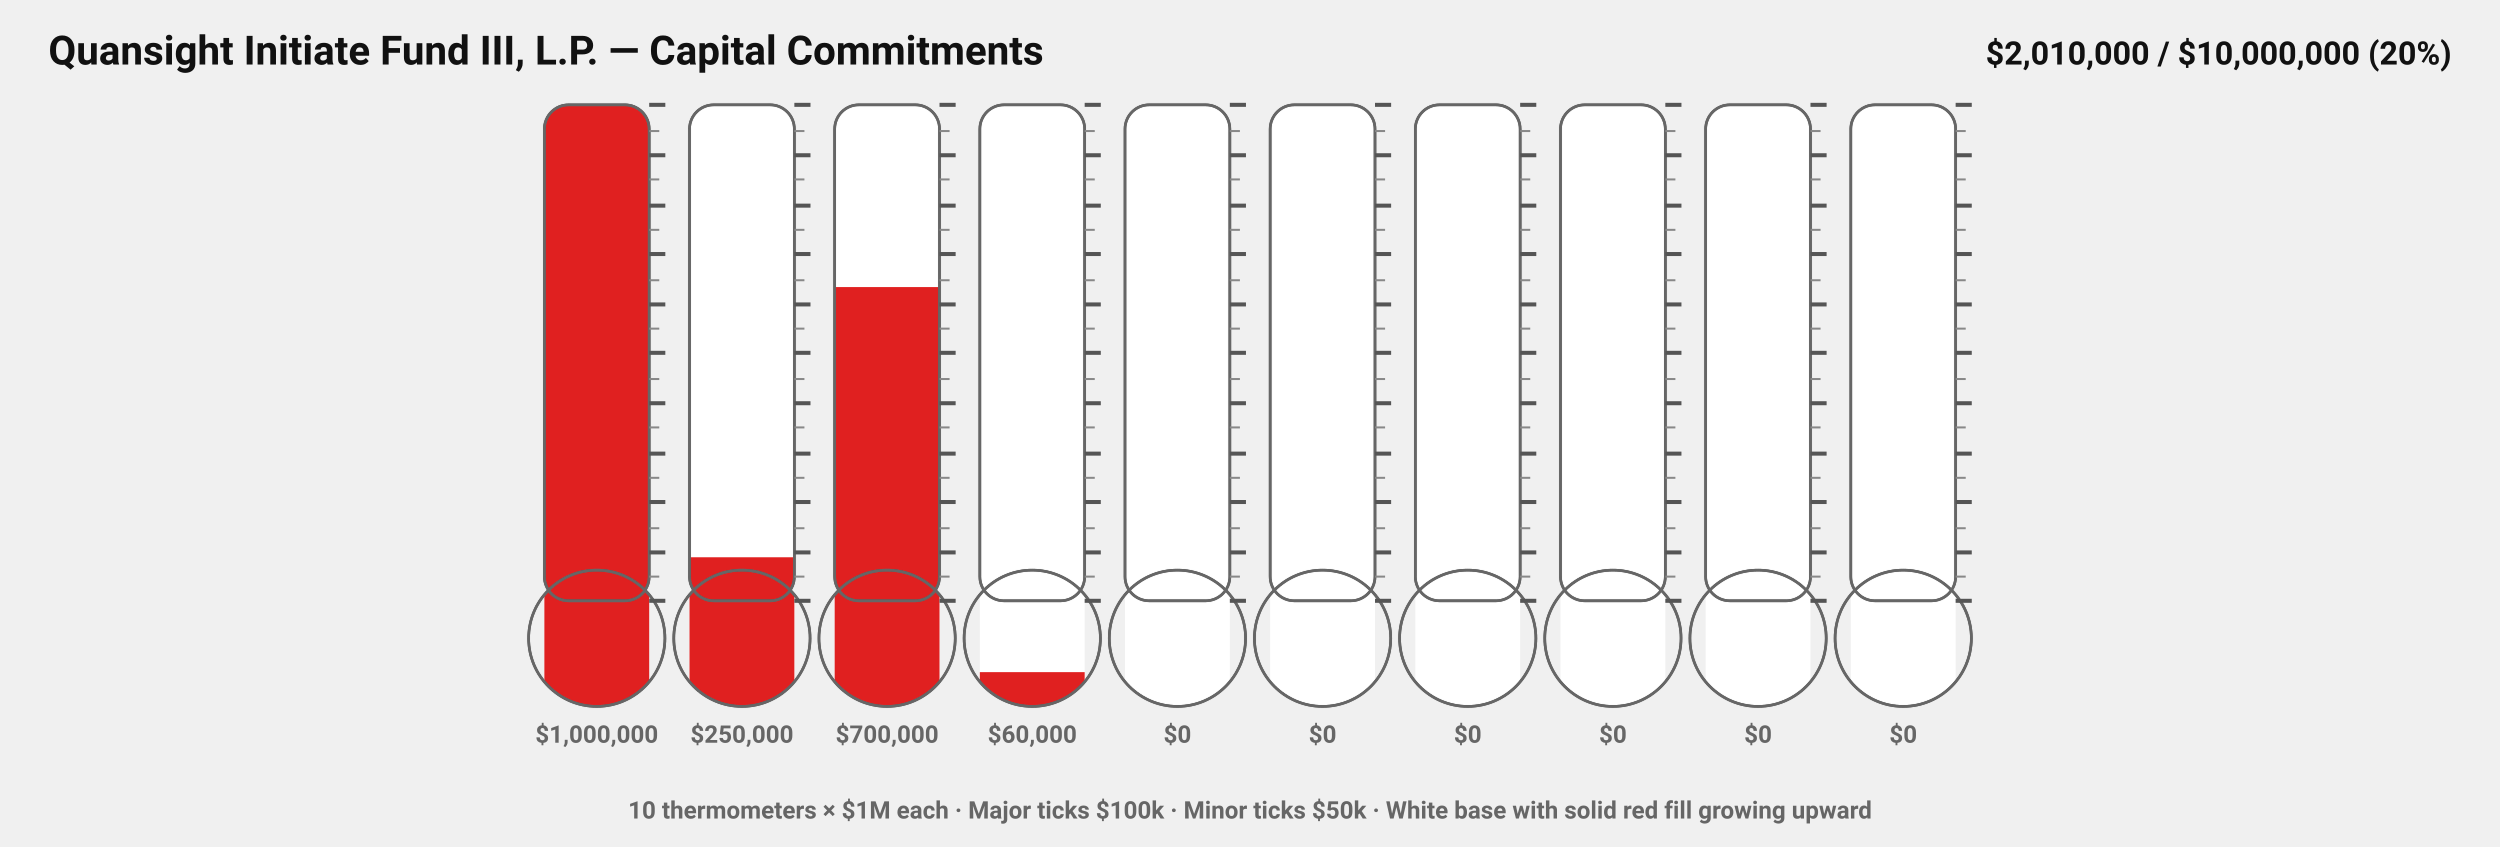
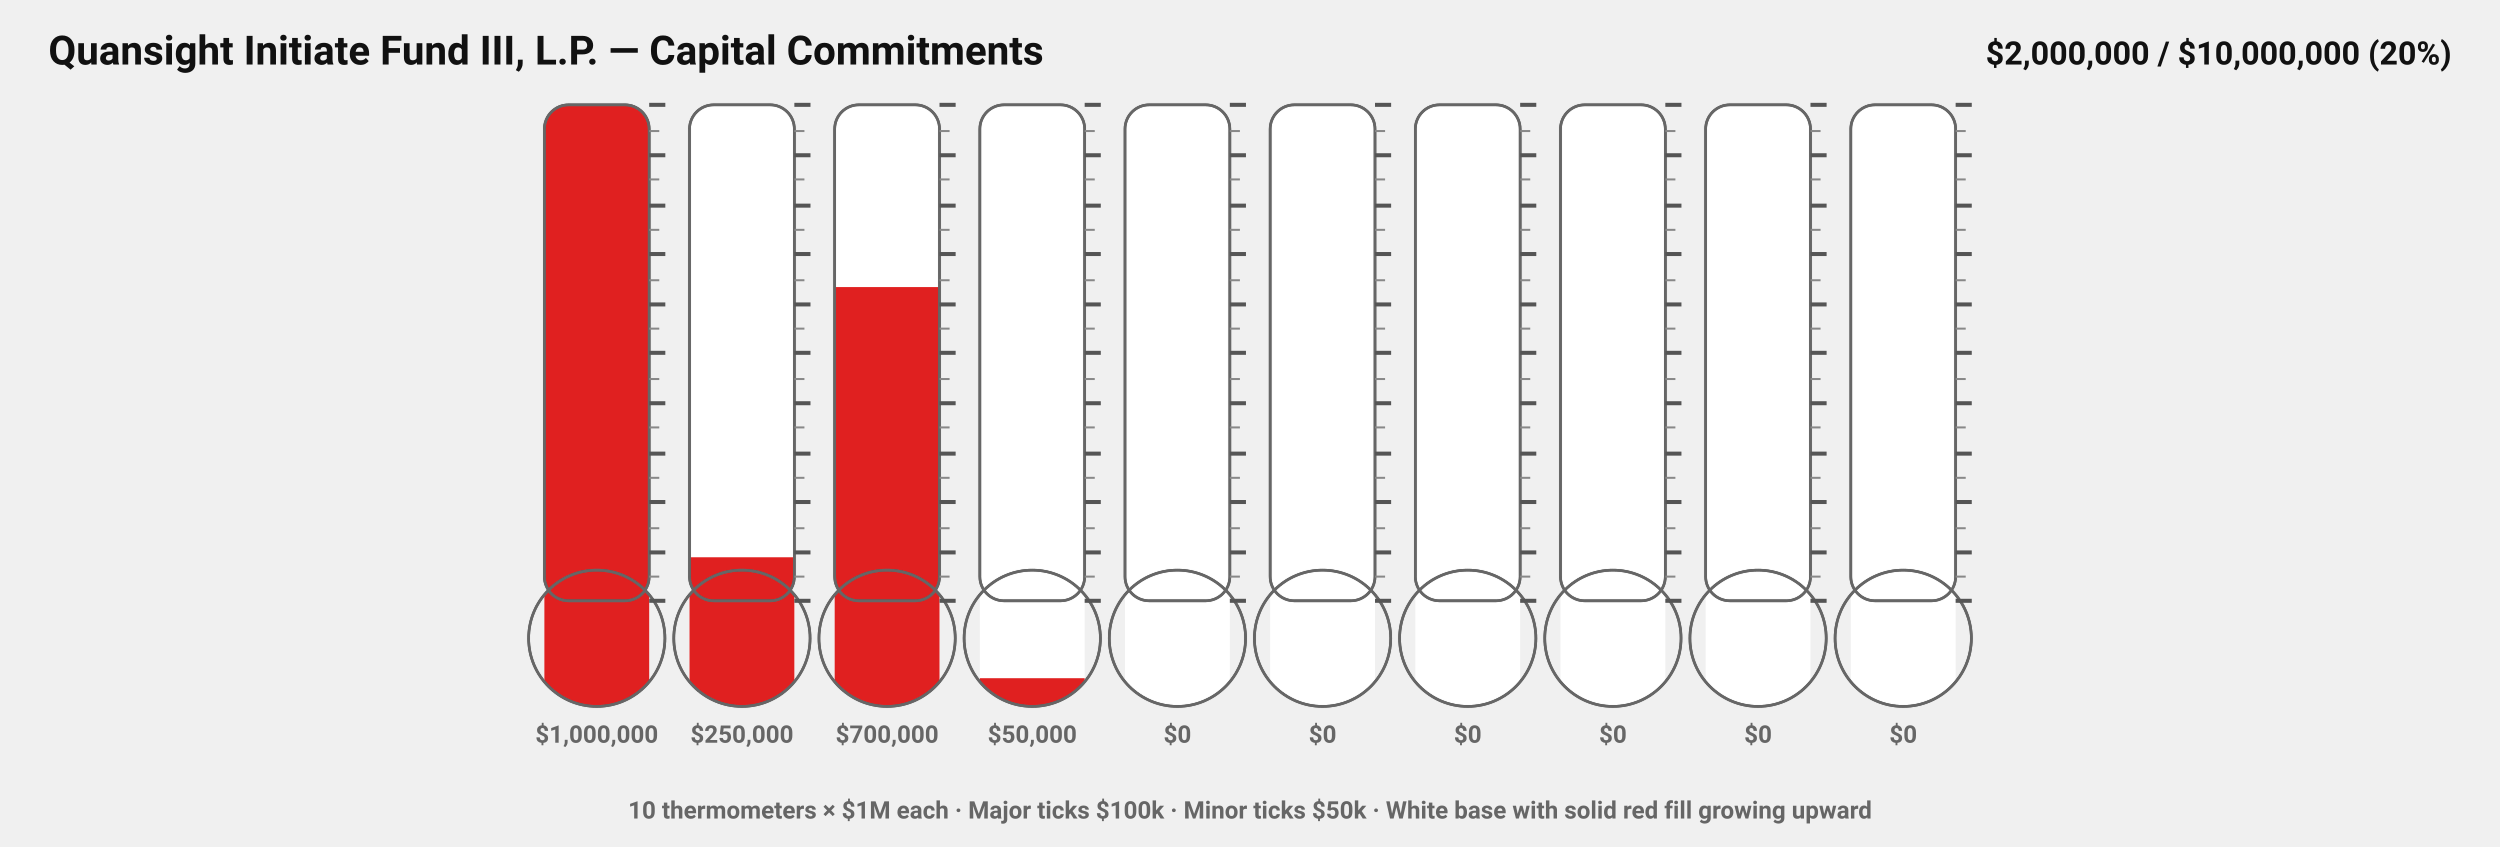
<svg xmlns="http://www.w3.org/2000/svg" width="1240" height="420" viewBox="0 0 1240 420">\n<defs>\n<style>.title{font:700 20px system-ui,-apple-system,Segoe UI,Roboto,sans-serif;fill:#111}.label{font:600 13px system-ui,-apple-system,Segoe UI,Roboto,sans-serif;fill:#222}.value{font:700 16px system-ui,-apple-system,Segoe UI,Roboto,sans-serif;fill:#111}.tickMajor{stroke:#555}.tickMinor{stroke:#888}.tube{fill:none;stroke:#666;stroke-width:1.3}.segLbl{font:600 12px system-ui,-apple-system,Segoe UI,Roboto,sans-serif;fill:#666}</style>\n<filter id="tubeFX" x="-25%" y="-25%" width="150%" height="150%" color-interpolation-filters="sRGB">
      <feGaussianBlur in="SourceAlpha" stdDeviation="1.0" result="blur" />
      <feOffset dy="0.5" result="offsetBlur" />
      <feComposite in="offsetBlur" in2="SourceAlpha" operator="arithmetic" k2="-1" k3="1" result="innerShadow" />
      <feColorMatrix in="innerShadow" type="matrix" values="0 0 0 0 0  0 0 0 0 0  0 0 0 0 0  0 0 0 0.30 0" result="innerShadowColor" />
      <feComposite in="SourceGraphic" in2="innerShadowColor" operator="over" result="withInner" />
      <feGaussianBlur in="withInner" stdDeviation="0.35" result="glow" />
      <feMerge>
        <feMergeNode in="glow" />
        <feMergeNode in="withInner" />
      </feMerge>
-     </filter>\n</defs>\n<text x="24" y="32" class="title">Quansight Initiate Fund III, L.P. — Capital Commitments</text>\n<text x="1216" y="32" class="value" text-anchor="end">$2,010,000 / $10,000,000 (20%)</text>\n<clipPath id="clipShape0">
+     </filter>\n</defs>\n<text x="24" y="32" class="title">Quansight Initiate Fund III, L.P. — Capital Commitments</text>\n<text x="1216" y="32" class="value" text-anchor="end">$2,000,000 / $10,000,000 (20%)</text>\n<clipPath id="clipShape0">
    <rect x="270" y="52" rx="12" ry="12" width="52" height="246" />
    <circle cx="296.0" cy="316.59" r="33.8" />
  </clipPath>\n<g clip-path="url(#clipShape0)">
    <rect x="270" y="52" width="52" height="298.39" fill="#ffffff" />
  </g>\n<clipPath id="clipLevel0">
    <rect x="268" y="52.39" width="56" height="298" />
  </clipPath>\n<g clip-path="url(#clipShape0)">
    <rect x="270" y="52" width="52" height="298.39" fill="#e02020" clip-path="url(#clipLevel0)" />
  </g>\n<g filter="url(#tubeFX)">
    <rect x="270" y="52" rx="12" ry="12" width="52" height="246" class="tube" />
    <circle cx="296.0" cy="316.59" r="33.8" class="tube" />
  </g>\n<line x1="322" y1="298" x2="330" y2="298" class="tickMajor" stroke-width="2" />\n<line x1="322" y1="274" x2="330" y2="274" class="tickMajor" stroke-width="2" />\n<line x1="322" y1="249" x2="330" y2="249" class="tickMajor" stroke-width="2" />\n<line x1="322" y1="225" x2="330" y2="225" class="tickMajor" stroke-width="2" />\n<line x1="322" y1="200" x2="330" y2="200" class="tickMajor" stroke-width="2" />\n<line x1="322" y1="175" x2="330" y2="175" class="tickMajor" stroke-width="2" />\n<line x1="322" y1="151" x2="330" y2="151" class="tickMajor" stroke-width="2" />\n<line x1="322" y1="126" x2="330" y2="126" class="tickMajor" stroke-width="2" />\n<line x1="322" y1="102" x2="330" y2="102" class="tickMajor" stroke-width="2" />\n<line x1="322" y1="77" x2="330" y2="77" class="tickMajor" stroke-width="2" />\n<line x1="322" y1="52" x2="330" y2="52" class="tickMajor" stroke-width="2" />\n<line x1="322" y1="286" x2="327" y2="286" class="tickMinor" stroke-width="1" />\n<line x1="322" y1="262" x2="327" y2="262" class="tickMinor" stroke-width="1" />\n<line x1="322" y1="237" x2="327" y2="237" class="tickMinor" stroke-width="1" />\n<line x1="322" y1="212" x2="327" y2="212" class="tickMinor" stroke-width="1" />\n<line x1="322" y1="188" x2="327" y2="188" class="tickMinor" stroke-width="1" />\n<line x1="322" y1="163" x2="327" y2="163" class="tickMinor" stroke-width="1" />\n<line x1="322" y1="139" x2="327" y2="139" class="tickMinor" stroke-width="1" />\n<line x1="322" y1="114" x2="327" y2="114" class="tickMinor" stroke-width="1" />\n<line x1="322" y1="89" x2="327" y2="89" class="tickMinor" stroke-width="1" />\n<line x1="322" y1="65" x2="327" y2="65" class="tickMinor" stroke-width="1" />\n<text x="296.0" y="368.39" class="segLbl" text-anchor="middle">$1,000,000</text>\n<clipPath id="clipShape1">
    <rect x="342" y="52" rx="12" ry="12" width="52" height="246" />
    <circle cx="368.0" cy="316.59" r="33.8" />
  </clipPath>\n<g clip-path="url(#clipShape1)">
    <rect x="342" y="52" width="52" height="298.39" fill="#ffffff" />
  </g>\n<clipPath id="clipLevel1">
    <rect x="340" y="276.39" width="56" height="74" />
  </clipPath>\n<g clip-path="url(#clipShape1)">
    <rect x="342" y="52" width="52" height="298.39" fill="#e02020" clip-path="url(#clipLevel1)" />
  </g>\n<g filter="url(#tubeFX)">
    <rect x="342" y="52" rx="12" ry="12" width="52" height="246" class="tube" />
    <circle cx="368.0" cy="316.59" r="33.8" class="tube" />
  </g>\n<line x1="394" y1="298" x2="402" y2="298" class="tickMajor" stroke-width="2" />\n<line x1="394" y1="274" x2="402" y2="274" class="tickMajor" stroke-width="2" />\n<line x1="394" y1="249" x2="402" y2="249" class="tickMajor" stroke-width="2" />\n<line x1="394" y1="225" x2="402" y2="225" class="tickMajor" stroke-width="2" />\n<line x1="394" y1="200" x2="402" y2="200" class="tickMajor" stroke-width="2" />\n<line x1="394" y1="175" x2="402" y2="175" class="tickMajor" stroke-width="2" />\n<line x1="394" y1="151" x2="402" y2="151" class="tickMajor" stroke-width="2" />\n<line x1="394" y1="126" x2="402" y2="126" class="tickMajor" stroke-width="2" />\n<line x1="394" y1="102" x2="402" y2="102" class="tickMajor" stroke-width="2" />\n<line x1="394" y1="77" x2="402" y2="77" class="tickMajor" stroke-width="2" />\n<line x1="394" y1="52" x2="402" y2="52" class="tickMajor" stroke-width="2" />\n<line x1="394" y1="286" x2="399" y2="286" class="tickMinor" stroke-width="1" />\n<line x1="394" y1="262" x2="399" y2="262" class="tickMinor" stroke-width="1" />\n<line x1="394" y1="237" x2="399" y2="237" class="tickMinor" stroke-width="1" />\n<line x1="394" y1="212" x2="399" y2="212" class="tickMinor" stroke-width="1" />\n<line x1="394" y1="188" x2="399" y2="188" class="tickMinor" stroke-width="1" />\n<line x1="394" y1="163" x2="399" y2="163" class="tickMinor" stroke-width="1" />\n<line x1="394" y1="139" x2="399" y2="139" class="tickMinor" stroke-width="1" />\n<line x1="394" y1="114" x2="399" y2="114" class="tickMinor" stroke-width="1" />\n<line x1="394" y1="89" x2="399" y2="89" class="tickMinor" stroke-width="1" />\n<line x1="394" y1="65" x2="399" y2="65" class="tickMinor" stroke-width="1" />\n<text x="368.0" y="368.39" class="segLbl" text-anchor="middle">$250,000</text>\n<clipPath id="clipShape2">
    <rect x="414" y="52" rx="12" ry="12" width="52" height="246" />
    <circle cx="440.0" cy="316.59" r="33.8" />
  </clipPath>\n<g clip-path="url(#clipShape2)">
    <rect x="414" y="52" width="52" height="298.39" fill="#ffffff" />
  </g>\n<clipPath id="clipLevel2">
    <rect x="412" y="142.39" width="56" height="208" />
  </clipPath>\n<g clip-path="url(#clipShape2)">
    <rect x="414" y="52" width="52" height="298.39" fill="#e02020" clip-path="url(#clipLevel2)" />
  </g>\n<g filter="url(#tubeFX)">
    <rect x="414" y="52" rx="12" ry="12" width="52" height="246" class="tube" />
    <circle cx="440.0" cy="316.59" r="33.8" class="tube" />
  </g>\n<line x1="466" y1="298" x2="474" y2="298" class="tickMajor" stroke-width="2" />\n<line x1="466" y1="274" x2="474" y2="274" class="tickMajor" stroke-width="2" />\n<line x1="466" y1="249" x2="474" y2="249" class="tickMajor" stroke-width="2" />\n<line x1="466" y1="225" x2="474" y2="225" class="tickMajor" stroke-width="2" />\n<line x1="466" y1="200" x2="474" y2="200" class="tickMajor" stroke-width="2" />\n<line x1="466" y1="175" x2="474" y2="175" class="tickMajor" stroke-width="2" />\n<line x1="466" y1="151" x2="474" y2="151" class="tickMajor" stroke-width="2" />\n<line x1="466" y1="126" x2="474" y2="126" class="tickMajor" stroke-width="2" />\n<line x1="466" y1="102" x2="474" y2="102" class="tickMajor" stroke-width="2" />\n<line x1="466" y1="77" x2="474" y2="77" class="tickMajor" stroke-width="2" />\n<line x1="466" y1="52" x2="474" y2="52" class="tickMajor" stroke-width="2" />\n<line x1="466" y1="286" x2="471" y2="286" class="tickMinor" stroke-width="1" />\n<line x1="466" y1="262" x2="471" y2="262" class="tickMinor" stroke-width="1" />\n<line x1="466" y1="237" x2="471" y2="237" class="tickMinor" stroke-width="1" />\n<line x1="466" y1="212" x2="471" y2="212" class="tickMinor" stroke-width="1" />\n<line x1="466" y1="188" x2="471" y2="188" class="tickMinor" stroke-width="1" />\n<line x1="466" y1="163" x2="471" y2="163" class="tickMinor" stroke-width="1" />\n<line x1="466" y1="139" x2="471" y2="139" class="tickMinor" stroke-width="1" />\n<line x1="466" y1="114" x2="471" y2="114" class="tickMinor" stroke-width="1" />\n<line x1="466" y1="89" x2="471" y2="89" class="tickMinor" stroke-width="1" />\n<line x1="466" y1="65" x2="471" y2="65" class="tickMinor" stroke-width="1" />\n<text x="440.0" y="368.39" class="segLbl" text-anchor="middle">$700,000</text>\n<clipPath id="clipShape3">
    <rect x="486" y="52" rx="12" ry="12" width="52" height="246" />
    <circle cx="512.0" cy="316.59" r="33.8" />
  </clipPath>\n<g clip-path="url(#clipShape3)">
    <rect x="486" y="52" width="52" height="298.39" fill="#ffffff" />
  </g>\n<clipPath id="clipLevel3">
-     <rect x="484" y="333.39" width="56" height="17" />
+     <rect x="484" y="336.39" width="56" height="14" />
  </clipPath>\n<g clip-path="url(#clipShape3)">
    <rect x="486" y="52" width="52" height="298.39" fill="#e02020" clip-path="url(#clipLevel3)" />
  </g>\n<g filter="url(#tubeFX)">
    <rect x="486" y="52" rx="12" ry="12" width="52" height="246" class="tube" />
    <circle cx="512.0" cy="316.59" r="33.8" class="tube" />
-   </g>\n<line x1="538" y1="298" x2="546" y2="298" class="tickMajor" stroke-width="2" />\n<line x1="538" y1="274" x2="546" y2="274" class="tickMajor" stroke-width="2" />\n<line x1="538" y1="249" x2="546" y2="249" class="tickMajor" stroke-width="2" />\n<line x1="538" y1="225" x2="546" y2="225" class="tickMajor" stroke-width="2" />\n<line x1="538" y1="200" x2="546" y2="200" class="tickMajor" stroke-width="2" />\n<line x1="538" y1="175" x2="546" y2="175" class="tickMajor" stroke-width="2" />\n<line x1="538" y1="151" x2="546" y2="151" class="tickMajor" stroke-width="2" />\n<line x1="538" y1="126" x2="546" y2="126" class="tickMajor" stroke-width="2" />\n<line x1="538" y1="102" x2="546" y2="102" class="tickMajor" stroke-width="2" />\n<line x1="538" y1="77" x2="546" y2="77" class="tickMajor" stroke-width="2" />\n<line x1="538" y1="52" x2="546" y2="52" class="tickMajor" stroke-width="2" />\n<line x1="538" y1="286" x2="543" y2="286" class="tickMinor" stroke-width="1" />\n<line x1="538" y1="262" x2="543" y2="262" class="tickMinor" stroke-width="1" />\n<line x1="538" y1="237" x2="543" y2="237" class="tickMinor" stroke-width="1" />\n<line x1="538" y1="212" x2="543" y2="212" class="tickMinor" stroke-width="1" />\n<line x1="538" y1="188" x2="543" y2="188" class="tickMinor" stroke-width="1" />\n<line x1="538" y1="163" x2="543" y2="163" class="tickMinor" stroke-width="1" />\n<line x1="538" y1="139" x2="543" y2="139" class="tickMinor" stroke-width="1" />\n<line x1="538" y1="114" x2="543" y2="114" class="tickMinor" stroke-width="1" />\n<line x1="538" y1="89" x2="543" y2="89" class="tickMinor" stroke-width="1" />\n<line x1="538" y1="65" x2="543" y2="65" class="tickMinor" stroke-width="1" />\n<text x="512.0" y="368.39" class="segLbl" text-anchor="middle">$60,000</text>\n<clipPath id="clipShape4">
+   </g>\n<line x1="538" y1="298" x2="546" y2="298" class="tickMajor" stroke-width="2" />\n<line x1="538" y1="274" x2="546" y2="274" class="tickMajor" stroke-width="2" />\n<line x1="538" y1="249" x2="546" y2="249" class="tickMajor" stroke-width="2" />\n<line x1="538" y1="225" x2="546" y2="225" class="tickMajor" stroke-width="2" />\n<line x1="538" y1="200" x2="546" y2="200" class="tickMajor" stroke-width="2" />\n<line x1="538" y1="175" x2="546" y2="175" class="tickMajor" stroke-width="2" />\n<line x1="538" y1="151" x2="546" y2="151" class="tickMajor" stroke-width="2" />\n<line x1="538" y1="126" x2="546" y2="126" class="tickMajor" stroke-width="2" />\n<line x1="538" y1="102" x2="546" y2="102" class="tickMajor" stroke-width="2" />\n<line x1="538" y1="77" x2="546" y2="77" class="tickMajor" stroke-width="2" />\n<line x1="538" y1="52" x2="546" y2="52" class="tickMajor" stroke-width="2" />\n<line x1="538" y1="286" x2="543" y2="286" class="tickMinor" stroke-width="1" />\n<line x1="538" y1="262" x2="543" y2="262" class="tickMinor" stroke-width="1" />\n<line x1="538" y1="237" x2="543" y2="237" class="tickMinor" stroke-width="1" />\n<line x1="538" y1="212" x2="543" y2="212" class="tickMinor" stroke-width="1" />\n<line x1="538" y1="188" x2="543" y2="188" class="tickMinor" stroke-width="1" />\n<line x1="538" y1="163" x2="543" y2="163" class="tickMinor" stroke-width="1" />\n<line x1="538" y1="139" x2="543" y2="139" class="tickMinor" stroke-width="1" />\n<line x1="538" y1="114" x2="543" y2="114" class="tickMinor" stroke-width="1" />\n<line x1="538" y1="89" x2="543" y2="89" class="tickMinor" stroke-width="1" />\n<line x1="538" y1="65" x2="543" y2="65" class="tickMinor" stroke-width="1" />\n<text x="512.0" y="368.39" class="segLbl" text-anchor="middle">$50,000</text>\n<clipPath id="clipShape4">
    <rect x="558" y="52" rx="12" ry="12" width="52" height="246" />
    <circle cx="584.0" cy="316.59" r="33.8" />
  </clipPath>\n<g clip-path="url(#clipShape4)">
    <rect x="558" y="52" width="52" height="298.39" fill="#ffffff" />
  </g>\n<clipPath id="clipLevel4">
    <rect x="556" y="350.39" width="56" height="0" />
  </clipPath>\n<g clip-path="url(#clipShape4)">
    <rect x="558" y="52" width="52" height="298.39" fill="#e02020" clip-path="url(#clipLevel4)" />
  </g>\n<g filter="url(#tubeFX)">
    <rect x="558" y="52" rx="12" ry="12" width="52" height="246" class="tube" />
    <circle cx="584.0" cy="316.59" r="33.8" class="tube" />
  </g>\n<line x1="610" y1="298" x2="618" y2="298" class="tickMajor" stroke-width="2" />\n<line x1="610" y1="274" x2="618" y2="274" class="tickMajor" stroke-width="2" />\n<line x1="610" y1="249" x2="618" y2="249" class="tickMajor" stroke-width="2" />\n<line x1="610" y1="225" x2="618" y2="225" class="tickMajor" stroke-width="2" />\n<line x1="610" y1="200" x2="618" y2="200" class="tickMajor" stroke-width="2" />\n<line x1="610" y1="175" x2="618" y2="175" class="tickMajor" stroke-width="2" />\n<line x1="610" y1="151" x2="618" y2="151" class="tickMajor" stroke-width="2" />\n<line x1="610" y1="126" x2="618" y2="126" class="tickMajor" stroke-width="2" />\n<line x1="610" y1="102" x2="618" y2="102" class="tickMajor" stroke-width="2" />\n<line x1="610" y1="77" x2="618" y2="77" class="tickMajor" stroke-width="2" />\n<line x1="610" y1="52" x2="618" y2="52" class="tickMajor" stroke-width="2" />\n<line x1="610" y1="286" x2="615" y2="286" class="tickMinor" stroke-width="1" />\n<line x1="610" y1="262" x2="615" y2="262" class="tickMinor" stroke-width="1" />\n<line x1="610" y1="237" x2="615" y2="237" class="tickMinor" stroke-width="1" />\n<line x1="610" y1="212" x2="615" y2="212" class="tickMinor" stroke-width="1" />\n<line x1="610" y1="188" x2="615" y2="188" class="tickMinor" stroke-width="1" />\n<line x1="610" y1="163" x2="615" y2="163" class="tickMinor" stroke-width="1" />\n<line x1="610" y1="139" x2="615" y2="139" class="tickMinor" stroke-width="1" />\n<line x1="610" y1="114" x2="615" y2="114" class="tickMinor" stroke-width="1" />\n<line x1="610" y1="89" x2="615" y2="89" class="tickMinor" stroke-width="1" />\n<line x1="610" y1="65" x2="615" y2="65" class="tickMinor" stroke-width="1" />\n<text x="584.0" y="368.39" class="segLbl" text-anchor="middle">$0</text>\n<clipPath id="clipShape5">
    <rect x="630" y="52" rx="12" ry="12" width="52" height="246" />
    <circle cx="656.0" cy="316.59" r="33.8" />
  </clipPath>\n<g clip-path="url(#clipShape5)">
    <rect x="630" y="52" width="52" height="298.39" fill="#ffffff" />
  </g>\n<clipPath id="clipLevel5">
    <rect x="628" y="350.39" width="56" height="0" />
  </clipPath>\n<g clip-path="url(#clipShape5)">
    <rect x="630" y="52" width="52" height="298.39" fill="#e02020" clip-path="url(#clipLevel5)" />
  </g>\n<g filter="url(#tubeFX)">
    <rect x="630" y="52" rx="12" ry="12" width="52" height="246" class="tube" />
    <circle cx="656.0" cy="316.59" r="33.8" class="tube" />
  </g>\n<line x1="682" y1="298" x2="690" y2="298" class="tickMajor" stroke-width="2" />\n<line x1="682" y1="274" x2="690" y2="274" class="tickMajor" stroke-width="2" />\n<line x1="682" y1="249" x2="690" y2="249" class="tickMajor" stroke-width="2" />\n<line x1="682" y1="225" x2="690" y2="225" class="tickMajor" stroke-width="2" />\n<line x1="682" y1="200" x2="690" y2="200" class="tickMajor" stroke-width="2" />\n<line x1="682" y1="175" x2="690" y2="175" class="tickMajor" stroke-width="2" />\n<line x1="682" y1="151" x2="690" y2="151" class="tickMajor" stroke-width="2" />\n<line x1="682" y1="126" x2="690" y2="126" class="tickMajor" stroke-width="2" />\n<line x1="682" y1="102" x2="690" y2="102" class="tickMajor" stroke-width="2" />\n<line x1="682" y1="77" x2="690" y2="77" class="tickMajor" stroke-width="2" />\n<line x1="682" y1="52" x2="690" y2="52" class="tickMajor" stroke-width="2" />\n<line x1="682" y1="286" x2="687" y2="286" class="tickMinor" stroke-width="1" />\n<line x1="682" y1="262" x2="687" y2="262" class="tickMinor" stroke-width="1" />\n<line x1="682" y1="237" x2="687" y2="237" class="tickMinor" stroke-width="1" />\n<line x1="682" y1="212" x2="687" y2="212" class="tickMinor" stroke-width="1" />\n<line x1="682" y1="188" x2="687" y2="188" class="tickMinor" stroke-width="1" />\n<line x1="682" y1="163" x2="687" y2="163" class="tickMinor" stroke-width="1" />\n<line x1="682" y1="139" x2="687" y2="139" class="tickMinor" stroke-width="1" />\n<line x1="682" y1="114" x2="687" y2="114" class="tickMinor" stroke-width="1" />\n<line x1="682" y1="89" x2="687" y2="89" class="tickMinor" stroke-width="1" />\n<line x1="682" y1="65" x2="687" y2="65" class="tickMinor" stroke-width="1" />\n<text x="656.0" y="368.39" class="segLbl" text-anchor="middle">$0</text>\n<clipPath id="clipShape6">
    <rect x="702" y="52" rx="12" ry="12" width="52" height="246" />
    <circle cx="728.0" cy="316.59" r="33.8" />
  </clipPath>\n<g clip-path="url(#clipShape6)">
    <rect x="702" y="52" width="52" height="298.39" fill="#ffffff" />
  </g>\n<clipPath id="clipLevel6">
    <rect x="700" y="350.39" width="56" height="0" />
  </clipPath>\n<g clip-path="url(#clipShape6)">
    <rect x="702" y="52" width="52" height="298.39" fill="#e02020" clip-path="url(#clipLevel6)" />
  </g>\n<g filter="url(#tubeFX)">
    <rect x="702" y="52" rx="12" ry="12" width="52" height="246" class="tube" />
    <circle cx="728.0" cy="316.59" r="33.8" class="tube" />
  </g>\n<line x1="754" y1="298" x2="762" y2="298" class="tickMajor" stroke-width="2" />\n<line x1="754" y1="274" x2="762" y2="274" class="tickMajor" stroke-width="2" />\n<line x1="754" y1="249" x2="762" y2="249" class="tickMajor" stroke-width="2" />\n<line x1="754" y1="225" x2="762" y2="225" class="tickMajor" stroke-width="2" />\n<line x1="754" y1="200" x2="762" y2="200" class="tickMajor" stroke-width="2" />\n<line x1="754" y1="175" x2="762" y2="175" class="tickMajor" stroke-width="2" />\n<line x1="754" y1="151" x2="762" y2="151" class="tickMajor" stroke-width="2" />\n<line x1="754" y1="126" x2="762" y2="126" class="tickMajor" stroke-width="2" />\n<line x1="754" y1="102" x2="762" y2="102" class="tickMajor" stroke-width="2" />\n<line x1="754" y1="77" x2="762" y2="77" class="tickMajor" stroke-width="2" />\n<line x1="754" y1="52" x2="762" y2="52" class="tickMajor" stroke-width="2" />\n<line x1="754" y1="286" x2="759" y2="286" class="tickMinor" stroke-width="1" />\n<line x1="754" y1="262" x2="759" y2="262" class="tickMinor" stroke-width="1" />\n<line x1="754" y1="237" x2="759" y2="237" class="tickMinor" stroke-width="1" />\n<line x1="754" y1="212" x2="759" y2="212" class="tickMinor" stroke-width="1" />\n<line x1="754" y1="188" x2="759" y2="188" class="tickMinor" stroke-width="1" />\n<line x1="754" y1="163" x2="759" y2="163" class="tickMinor" stroke-width="1" />\n<line x1="754" y1="139" x2="759" y2="139" class="tickMinor" stroke-width="1" />\n<line x1="754" y1="114" x2="759" y2="114" class="tickMinor" stroke-width="1" />\n<line x1="754" y1="89" x2="759" y2="89" class="tickMinor" stroke-width="1" />\n<line x1="754" y1="65" x2="759" y2="65" class="tickMinor" stroke-width="1" />\n<text x="728.0" y="368.39" class="segLbl" text-anchor="middle">$0</text>\n<clipPath id="clipShape7">
    <rect x="774" y="52" rx="12" ry="12" width="52" height="246" />
    <circle cx="800.0" cy="316.59" r="33.8" />
  </clipPath>\n<g clip-path="url(#clipShape7)">
    <rect x="774" y="52" width="52" height="298.39" fill="#ffffff" />
  </g>\n<clipPath id="clipLevel7">
    <rect x="772" y="350.39" width="56" height="0" />
  </clipPath>\n<g clip-path="url(#clipShape7)">
    <rect x="774" y="52" width="52" height="298.39" fill="#e02020" clip-path="url(#clipLevel7)" />
  </g>\n<g filter="url(#tubeFX)">
    <rect x="774" y="52" rx="12" ry="12" width="52" height="246" class="tube" />
    <circle cx="800.0" cy="316.59" r="33.8" class="tube" />
  </g>\n<line x1="826" y1="298" x2="834" y2="298" class="tickMajor" stroke-width="2" />\n<line x1="826" y1="274" x2="834" y2="274" class="tickMajor" stroke-width="2" />\n<line x1="826" y1="249" x2="834" y2="249" class="tickMajor" stroke-width="2" />\n<line x1="826" y1="225" x2="834" y2="225" class="tickMajor" stroke-width="2" />\n<line x1="826" y1="200" x2="834" y2="200" class="tickMajor" stroke-width="2" />\n<line x1="826" y1="175" x2="834" y2="175" class="tickMajor" stroke-width="2" />\n<line x1="826" y1="151" x2="834" y2="151" class="tickMajor" stroke-width="2" />\n<line x1="826" y1="126" x2="834" y2="126" class="tickMajor" stroke-width="2" />\n<line x1="826" y1="102" x2="834" y2="102" class="tickMajor" stroke-width="2" />\n<line x1="826" y1="77" x2="834" y2="77" class="tickMajor" stroke-width="2" />\n<line x1="826" y1="52" x2="834" y2="52" class="tickMajor" stroke-width="2" />\n<line x1="826" y1="286" x2="831" y2="286" class="tickMinor" stroke-width="1" />\n<line x1="826" y1="262" x2="831" y2="262" class="tickMinor" stroke-width="1" />\n<line x1="826" y1="237" x2="831" y2="237" class="tickMinor" stroke-width="1" />\n<line x1="826" y1="212" x2="831" y2="212" class="tickMinor" stroke-width="1" />\n<line x1="826" y1="188" x2="831" y2="188" class="tickMinor" stroke-width="1" />\n<line x1="826" y1="163" x2="831" y2="163" class="tickMinor" stroke-width="1" />\n<line x1="826" y1="139" x2="831" y2="139" class="tickMinor" stroke-width="1" />\n<line x1="826" y1="114" x2="831" y2="114" class="tickMinor" stroke-width="1" />\n<line x1="826" y1="89" x2="831" y2="89" class="tickMinor" stroke-width="1" />\n<line x1="826" y1="65" x2="831" y2="65" class="tickMinor" stroke-width="1" />\n<text x="800.0" y="368.39" class="segLbl" text-anchor="middle">$0</text>\n<clipPath id="clipShape8">
    <rect x="846" y="52" rx="12" ry="12" width="52" height="246" />
    <circle cx="872.0" cy="316.59" r="33.8" />
  </clipPath>\n<g clip-path="url(#clipShape8)">
    <rect x="846" y="52" width="52" height="298.39" fill="#ffffff" />
  </g>\n<clipPath id="clipLevel8">
    <rect x="844" y="350.39" width="56" height="0" />
  </clipPath>\n<g clip-path="url(#clipShape8)">
    <rect x="846" y="52" width="52" height="298.39" fill="#e02020" clip-path="url(#clipLevel8)" />
  </g>\n<g filter="url(#tubeFX)">
    <rect x="846" y="52" rx="12" ry="12" width="52" height="246" class="tube" />
    <circle cx="872.0" cy="316.59" r="33.8" class="tube" />
  </g>\n<line x1="898" y1="298" x2="906" y2="298" class="tickMajor" stroke-width="2" />\n<line x1="898" y1="274" x2="906" y2="274" class="tickMajor" stroke-width="2" />\n<line x1="898" y1="249" x2="906" y2="249" class="tickMajor" stroke-width="2" />\n<line x1="898" y1="225" x2="906" y2="225" class="tickMajor" stroke-width="2" />\n<line x1="898" y1="200" x2="906" y2="200" class="tickMajor" stroke-width="2" />\n<line x1="898" y1="175" x2="906" y2="175" class="tickMajor" stroke-width="2" />\n<line x1="898" y1="151" x2="906" y2="151" class="tickMajor" stroke-width="2" />\n<line x1="898" y1="126" x2="906" y2="126" class="tickMajor" stroke-width="2" />\n<line x1="898" y1="102" x2="906" y2="102" class="tickMajor" stroke-width="2" />\n<line x1="898" y1="77" x2="906" y2="77" class="tickMajor" stroke-width="2" />\n<line x1="898" y1="52" x2="906" y2="52" class="tickMajor" stroke-width="2" />\n<line x1="898" y1="286" x2="903" y2="286" class="tickMinor" stroke-width="1" />\n<line x1="898" y1="262" x2="903" y2="262" class="tickMinor" stroke-width="1" />\n<line x1="898" y1="237" x2="903" y2="237" class="tickMinor" stroke-width="1" />\n<line x1="898" y1="212" x2="903" y2="212" class="tickMinor" stroke-width="1" />\n<line x1="898" y1="188" x2="903" y2="188" class="tickMinor" stroke-width="1" />\n<line x1="898" y1="163" x2="903" y2="163" class="tickMinor" stroke-width="1" />\n<line x1="898" y1="139" x2="903" y2="139" class="tickMinor" stroke-width="1" />\n<line x1="898" y1="114" x2="903" y2="114" class="tickMinor" stroke-width="1" />\n<line x1="898" y1="89" x2="903" y2="89" class="tickMinor" stroke-width="1" />\n<line x1="898" y1="65" x2="903" y2="65" class="tickMinor" stroke-width="1" />\n<text x="872.0" y="368.39" class="segLbl" text-anchor="middle">$0</text>\n<clipPath id="clipShape9">
    <rect x="918" y="52" rx="12" ry="12" width="52" height="246" />
    <circle cx="944.0" cy="316.59" r="33.8" />
  </clipPath>\n<g clip-path="url(#clipShape9)">
    <rect x="918" y="52" width="52" height="298.39" fill="#ffffff" />
  </g>\n<clipPath id="clipLevel9">
    <rect x="916" y="350.39" width="56" height="0" />
  </clipPath>\n<g clip-path="url(#clipShape9)">
    <rect x="918" y="52" width="52" height="298.39" fill="#e02020" clip-path="url(#clipLevel9)" />
  </g>\n<g filter="url(#tubeFX)">
    <rect x="918" y="52" rx="12" ry="12" width="52" height="246" class="tube" />
    <circle cx="944.0" cy="316.59" r="33.8" class="tube" />
  </g>\n<line x1="970" y1="298" x2="978" y2="298" class="tickMajor" stroke-width="2" />\n<line x1="970" y1="274" x2="978" y2="274" class="tickMajor" stroke-width="2" />\n<line x1="970" y1="249" x2="978" y2="249" class="tickMajor" stroke-width="2" />\n<line x1="970" y1="225" x2="978" y2="225" class="tickMajor" stroke-width="2" />\n<line x1="970" y1="200" x2="978" y2="200" class="tickMajor" stroke-width="2" />\n<line x1="970" y1="175" x2="978" y2="175" class="tickMajor" stroke-width="2" />\n<line x1="970" y1="151" x2="978" y2="151" class="tickMajor" stroke-width="2" />\n<line x1="970" y1="126" x2="978" y2="126" class="tickMajor" stroke-width="2" />\n<line x1="970" y1="102" x2="978" y2="102" class="tickMajor" stroke-width="2" />\n<line x1="970" y1="77" x2="978" y2="77" class="tickMajor" stroke-width="2" />\n<line x1="970" y1="52" x2="978" y2="52" class="tickMajor" stroke-width="2" />\n<line x1="970" y1="286" x2="975" y2="286" class="tickMinor" stroke-width="1" />\n<line x1="970" y1="262" x2="975" y2="262" class="tickMinor" stroke-width="1" />\n<line x1="970" y1="237" x2="975" y2="237" class="tickMinor" stroke-width="1" />\n<line x1="970" y1="212" x2="975" y2="212" class="tickMinor" stroke-width="1" />\n<line x1="970" y1="188" x2="975" y2="188" class="tickMinor" stroke-width="1" />\n<line x1="970" y1="163" x2="975" y2="163" class="tickMinor" stroke-width="1" />\n<line x1="970" y1="139" x2="975" y2="139" class="tickMinor" stroke-width="1" />\n<line x1="970" y1="114" x2="975" y2="114" class="tickMinor" stroke-width="1" />\n<line x1="970" y1="89" x2="975" y2="89" class="tickMinor" stroke-width="1" />\n<line x1="970" y1="65" x2="975" y2="65" class="tickMinor" stroke-width="1" />\n<text x="944.0" y="368.39" class="segLbl" text-anchor="middle">$0</text>\n<text x="620.0" y="406" class="segLbl" text-anchor="middle">10 thermometers × $1M each · Major ticks $100k · Minor ticks $50k · White base with solid red fill growing upward</text>\n</svg>
